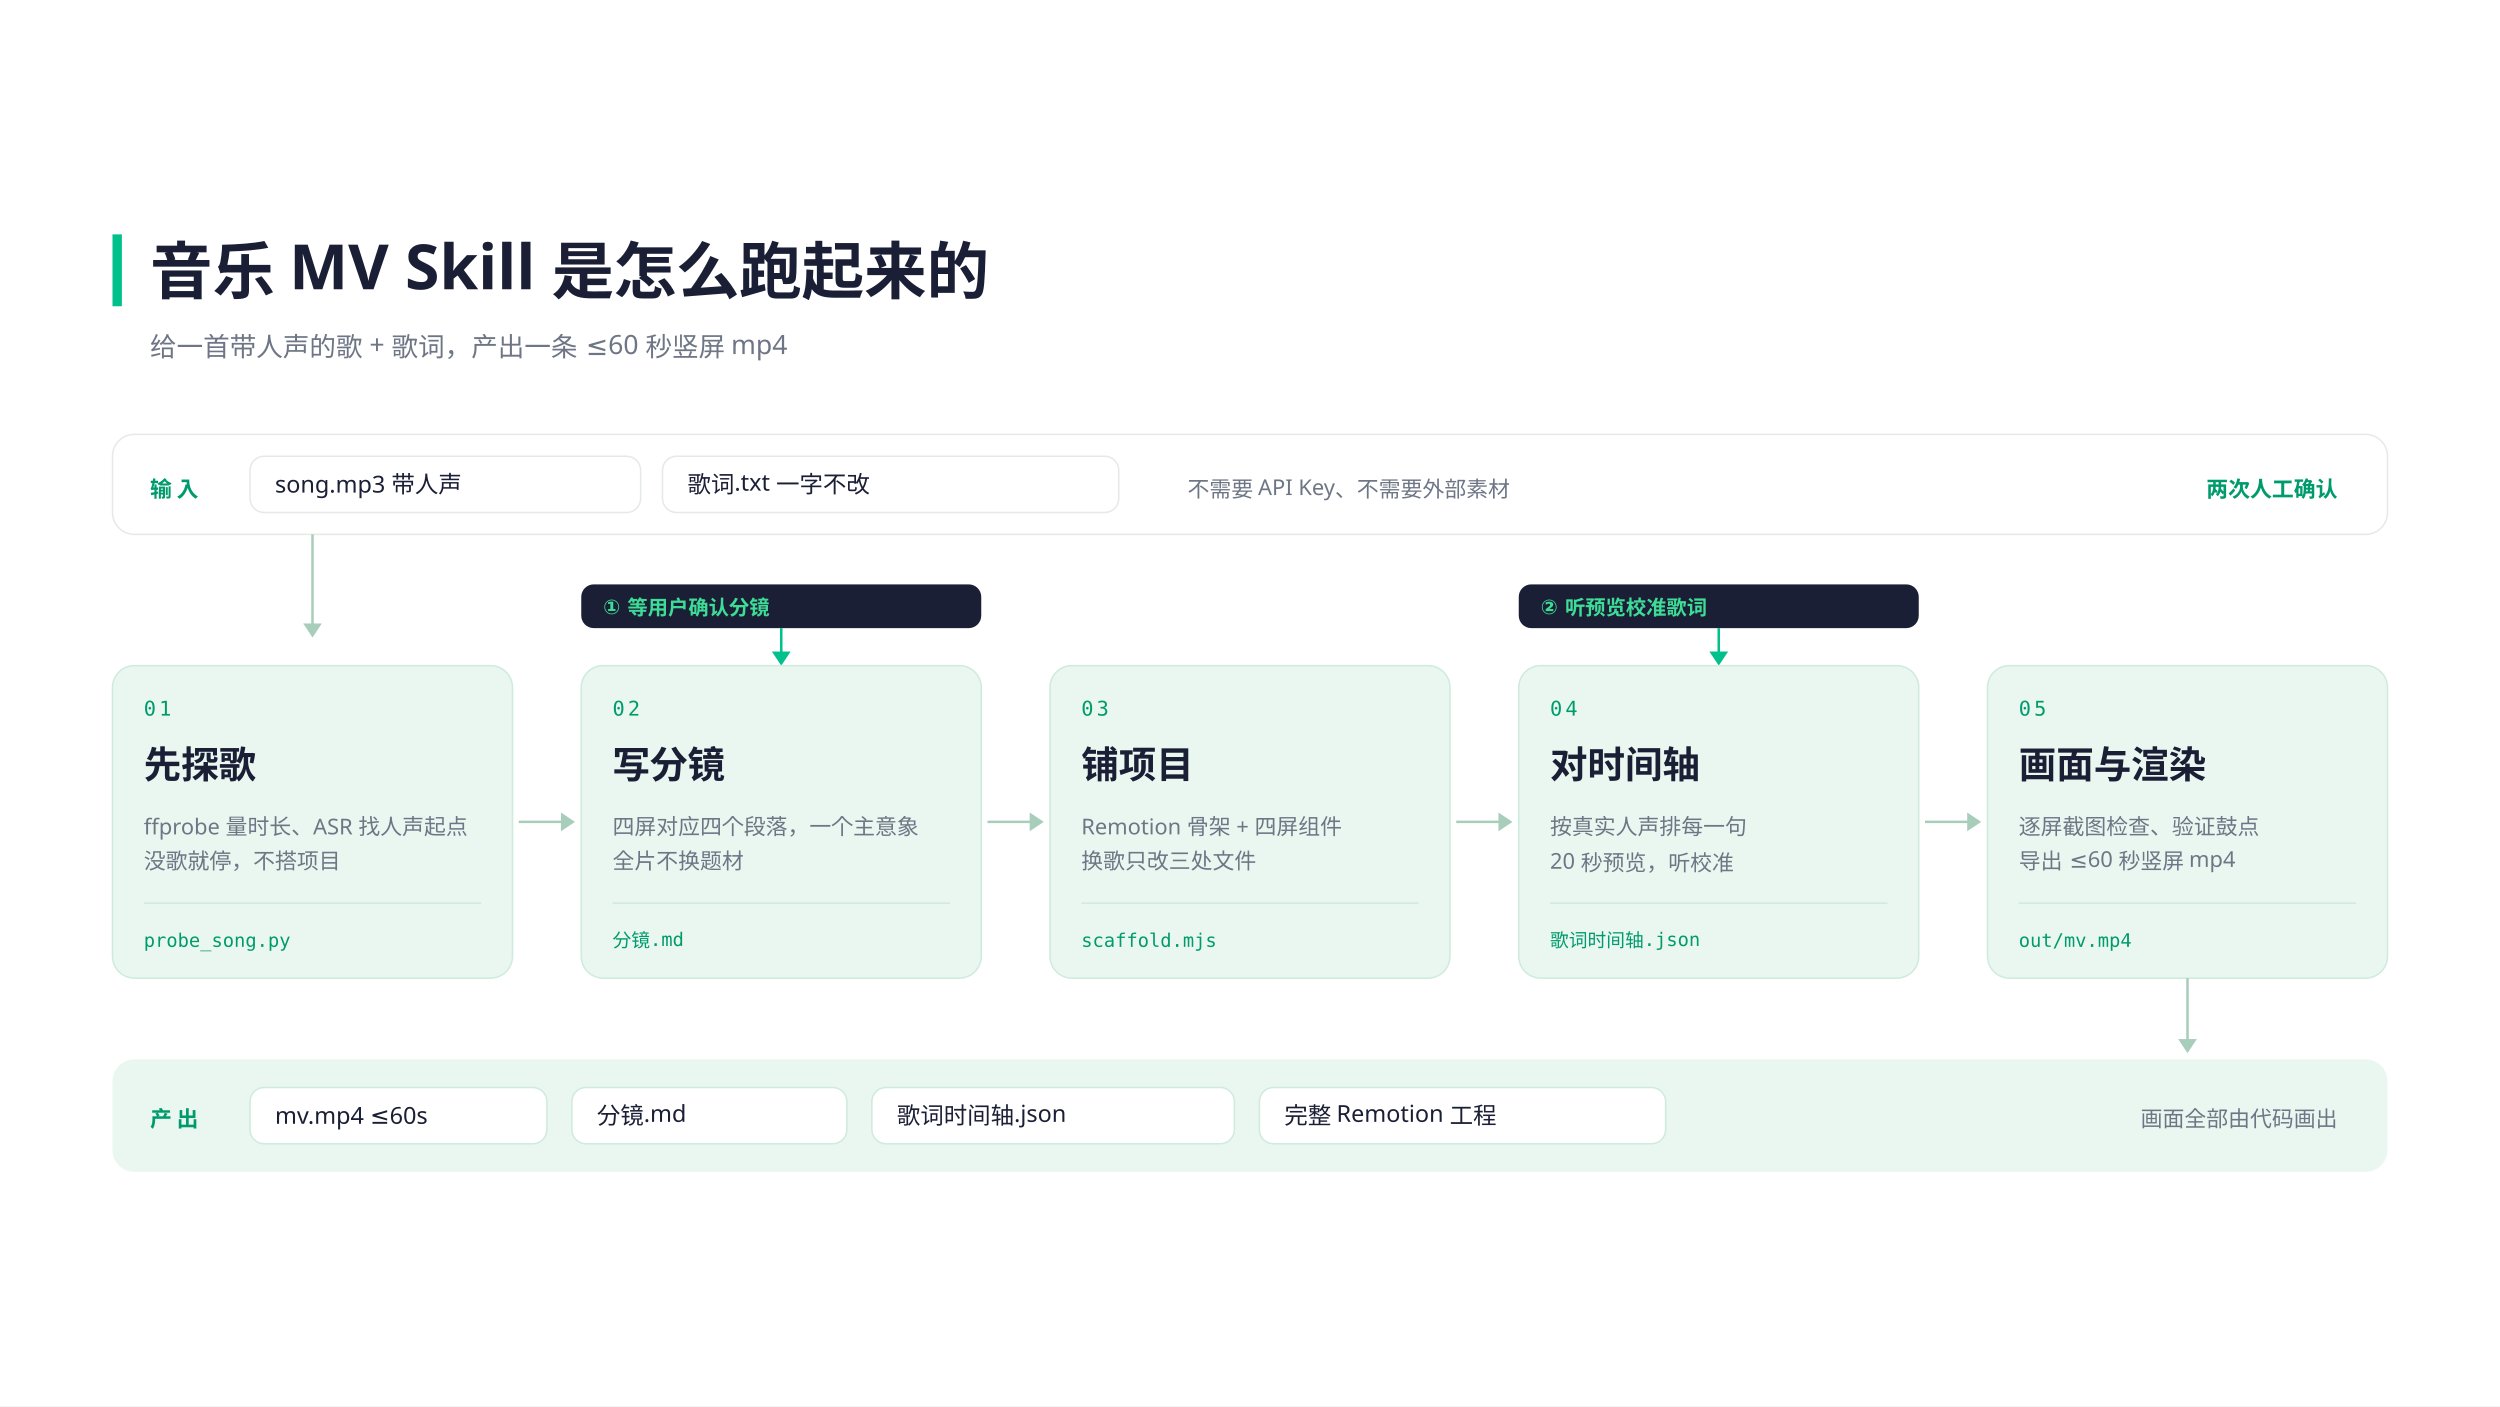
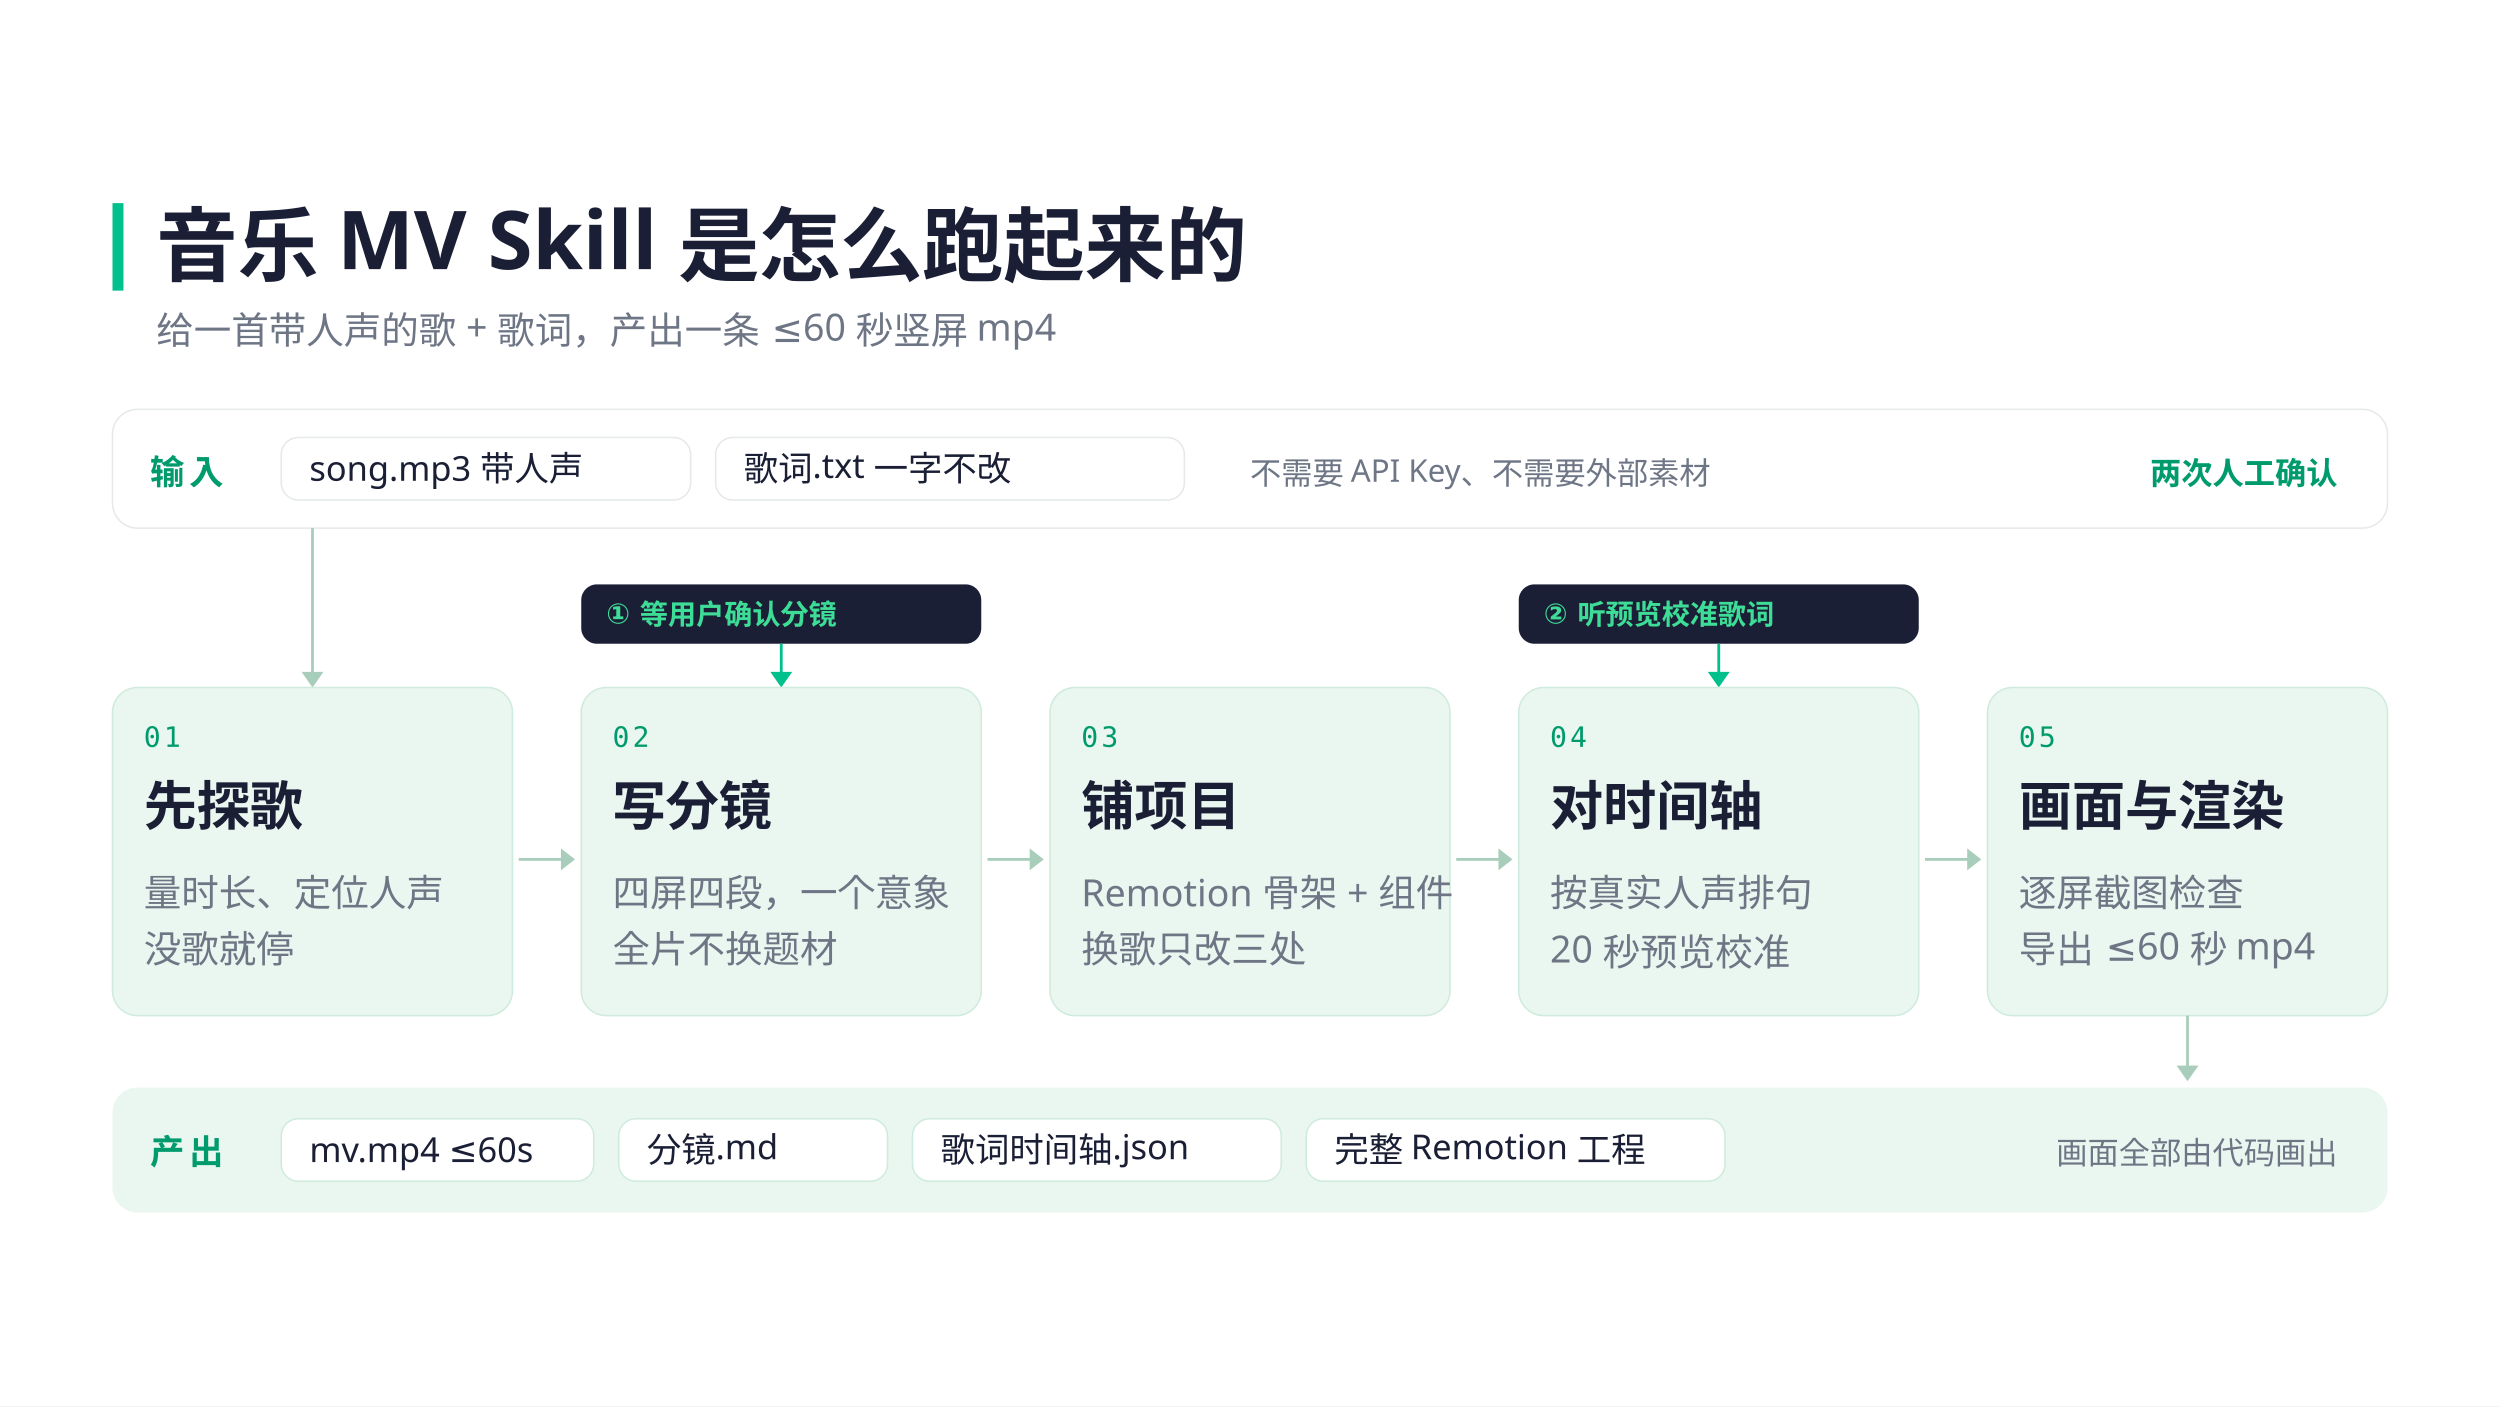
<svg xmlns="http://www.w3.org/2000/svg" width="1600" height="900" viewBox="0 0 1600 900">
  <rect x="0" y="0" width="1600" height="900" rx="0" fill="#FFFFFF" />
-   <rect x="72" y="150" width="6" height="46" rx="0" fill="#00C08B" />
-   <text x="96" y="188" font-family="'PingFang SC','Microsoft YaHei','Hiragino Sans GB',sans-serif" font-size="40" fill="#1B1F35" font-weight="600" text-anchor="start">音乐 MV Skill 是怎么跑起来的</text>
-   <text x="96" y="228" font-family="'PingFang SC','Microsoft YaHei','Hiragino Sans GB',sans-serif" font-size="17" fill="#6E7686" font-weight="400" text-anchor="start">给一首带人声的歌 + 歌词，产出一条 ≤60 秒竖屏 mp4</text>
-   <rect x="72" y="278" width="1456" height="64" rx="14" fill="#FFFFFF" stroke="#E5EAE7" stroke-width="1" />
-   <text x="96" y="318" font-family="'PingFang SC','Microsoft YaHei','Hiragino Sans GB',sans-serif" font-size="14" fill="#009B6C" font-weight="600" letter-spacing="3" text-anchor="start">输入</text>
-   <rect x="160" y="292" width="250" height="36" rx="9" fill="#FFFFFF" stroke="#E5EAE7" stroke-width="1" />
-   <text x="176" y="315.25" font-family="'PingFang SC','Microsoft YaHei','Hiragino Sans GB',sans-serif" font-size="15" fill="#1B1F35" font-weight="400" text-anchor="start">song.mp3  带人声</text>
-   <rect x="424" y="292" width="292" height="36" rx="9" fill="#FFFFFF" stroke="#E5EAE7" stroke-width="1" />
-   <text x="440" y="315.25" font-family="'PingFang SC','Microsoft YaHei','Hiragino Sans GB',sans-serif" font-size="15" fill="#1B1F35" font-weight="400" text-anchor="start">歌词.txt  一字不改</text>
-   <text x="760" y="318" font-family="'PingFang SC','Microsoft YaHei','Hiragino Sans GB',sans-serif" font-size="14" fill="#6E7686" font-weight="400" text-anchor="start">不需要 API Key、不需要外部素材</text>
-   <text x="1496" y="318" font-family="'PingFang SC','Microsoft YaHei','Hiragino Sans GB',sans-serif" font-size="14" fill="#009B6C" font-weight="600" text-anchor="end">两次人工确认</text>
-   <line x1="200" y1="342" x2="200" y2="400" stroke="#A9CDBB" stroke-width="1.6" />
-   <path d="M 194 399 L 200 408 L 206 399 Z" fill="#A9CDBB" />
-   <rect x="372" y="374" width="256" height="28" rx="8" fill="#1B1F35" />
-   <text x="386" y="393" font-family="'PingFang SC','Microsoft YaHei','Hiragino Sans GB',sans-serif" font-size="13" fill="#3DDC97" font-weight="600" text-anchor="start">① 等用户确认分镜</text>
-   <rect x="972" y="374" width="256" height="28" rx="8" fill="#1B1F35" />
-   <text x="986" y="393" font-family="'PingFang SC','Microsoft YaHei','Hiragino Sans GB',sans-serif" font-size="13" fill="#3DDC97" font-weight="600" text-anchor="start">② 听预览校准歌词</text>
-   <line x1="500.0" y1="402" x2="500.0" y2="418" stroke="#00C08B" stroke-width="1.6" />
-   <path d="M 494.0 417 L 500.0 426 L 506.0 417 Z" fill="#00C08B" />
-   <line x1="1100.0" y1="402" x2="1100.0" y2="418" stroke="#00C08B" stroke-width="1.6" />
-   <path d="M 1094.0 417 L 1100.0 426 L 1106.0 417 Z" fill="#00C08B" />
-   <rect x="72" y="426" width="256" height="200" rx="14" fill="#EAF7F0" stroke="#CFEBDD" stroke-width="1" />
-   <text x="92" y="458" font-family="'SF Mono','Menlo','Consolas',monospace" font-size="13" fill="#009B6C" font-weight="400" letter-spacing="2" text-anchor="start">01</text>
-   <text x="92" y="498" font-family="'PingFang SC','Microsoft YaHei','Hiragino Sans GB',sans-serif" font-size="24" fill="#1B1F35" font-weight="600" text-anchor="start">先探歌</text>
-   <text x="92" y="534" font-family="'PingFang SC','Microsoft YaHei','Hiragino Sans GB',sans-serif" font-size="14" fill="#6E7686" font-weight="400" text-anchor="start">ffprobe 量时长、ASR 找人声起点</text>
-   <text x="92" y="556" font-family="'PingFang SC','Microsoft YaHei','Hiragino Sans GB',sans-serif" font-size="14" fill="#6E7686" font-weight="400" text-anchor="start">没歌就停，不搭项目</text>
-   <line x1="92" y1="578" x2="308" y2="578" stroke="#CFEBDD" stroke-width="1" />
-   <text x="92" y="606" font-family="'SF Mono','Menlo','Consolas',monospace" font-size="12" fill="#009B6C" font-weight="400" text-anchor="start">probe_song.py</text>
-   <rect x="372" y="426" width="256" height="200" rx="14" fill="#EAF7F0" stroke="#CFEBDD" stroke-width="1" />
-   <text x="392" y="458" font-family="'SF Mono','Menlo','Consolas',monospace" font-size="13" fill="#009B6C" font-weight="400" letter-spacing="2" text-anchor="start">02</text>
-   <text x="392" y="498" font-family="'PingFang SC','Microsoft YaHei','Hiragino Sans GB',sans-serif" font-size="24" fill="#1B1F35" font-weight="600" text-anchor="start">写分镜</text>
-   <text x="392" y="534" font-family="'PingFang SC','Microsoft YaHei','Hiragino Sans GB',sans-serif" font-size="14" fill="#6E7686" font-weight="400" text-anchor="start">四屏对应四个段落，一个主意象</text>
-   <text x="392" y="556" font-family="'PingFang SC','Microsoft YaHei','Hiragino Sans GB',sans-serif" font-size="14" fill="#6E7686" font-weight="400" text-anchor="start">全片不换题材</text>
-   <line x1="392" y1="578" x2="608" y2="578" stroke="#CFEBDD" stroke-width="1" />
-   <text x="392" y="606" font-family="'SF Mono','Menlo','Consolas',monospace" font-size="12" fill="#009B6C" font-weight="400" text-anchor="start">分镜.md</text>
-   <rect x="672" y="426" width="256" height="200" rx="14" fill="#EAF7F0" stroke="#CFEBDD" stroke-width="1" />
-   <text x="692" y="458" font-family="'SF Mono','Menlo','Consolas',monospace" font-size="13" fill="#009B6C" font-weight="400" letter-spacing="2" text-anchor="start">03</text>
-   <text x="692" y="498" font-family="'PingFang SC','Microsoft YaHei','Hiragino Sans GB',sans-serif" font-size="24" fill="#1B1F35" font-weight="600" text-anchor="start">铺项目</text>
-   <text x="692" y="534" font-family="'PingFang SC','Microsoft YaHei','Hiragino Sans GB',sans-serif" font-size="14" fill="#6E7686" font-weight="400" text-anchor="start">Remotion 骨架 + 四屏组件</text>
-   <text x="692" y="556" font-family="'PingFang SC','Microsoft YaHei','Hiragino Sans GB',sans-serif" font-size="14" fill="#6E7686" font-weight="400" text-anchor="start">换歌只改三处文件</text>
-   <line x1="692" y1="578" x2="908" y2="578" stroke="#CFEBDD" stroke-width="1" />
-   <text x="692" y="606" font-family="'SF Mono','Menlo','Consolas',monospace" font-size="12" fill="#009B6C" font-weight="400" text-anchor="start">scaffold.mjs</text>
-   <rect x="972" y="426" width="256" height="200" rx="14" fill="#EAF7F0" stroke="#CFEBDD" stroke-width="1" />
-   <text x="992" y="458" font-family="'SF Mono','Menlo','Consolas',monospace" font-size="13" fill="#009B6C" font-weight="400" letter-spacing="2" text-anchor="start">04</text>
-   <text x="992" y="498" font-family="'PingFang SC','Microsoft YaHei','Hiragino Sans GB',sans-serif" font-size="24" fill="#1B1F35" font-weight="600" text-anchor="start">对时间轴</text>
-   <text x="992" y="534" font-family="'PingFang SC','Microsoft YaHei','Hiragino Sans GB',sans-serif" font-size="14" fill="#6E7686" font-weight="400" text-anchor="start">按真实人声排每一句</text>
-   <text x="992" y="556" font-family="'PingFang SC','Microsoft YaHei','Hiragino Sans GB',sans-serif" font-size="14" fill="#6E7686" font-weight="400" text-anchor="start">20 秒预览，听校准</text>
-   <line x1="992" y1="578" x2="1208" y2="578" stroke="#CFEBDD" stroke-width="1" />
-   <text x="992" y="606" font-family="'SF Mono','Menlo','Consolas',monospace" font-size="12" fill="#009B6C" font-weight="400" text-anchor="start">歌词时间轴.json</text>
-   <rect x="1272" y="426" width="256" height="200" rx="14" fill="#EAF7F0" stroke="#CFEBDD" stroke-width="1" />
-   <text x="1292" y="458" font-family="'SF Mono','Menlo','Consolas',monospace" font-size="13" fill="#009B6C" font-weight="400" letter-spacing="2" text-anchor="start">05</text>
-   <text x="1292" y="498" font-family="'PingFang SC','Microsoft YaHei','Hiragino Sans GB',sans-serif" font-size="24" fill="#1B1F35" font-weight="600" text-anchor="start">画面与渲染</text>
-   <text x="1292" y="534" font-family="'PingFang SC','Microsoft YaHei','Hiragino Sans GB',sans-serif" font-size="14" fill="#6E7686" font-weight="400" text-anchor="start">逐屏截图检查、验证鼓点</text>
-   <text x="1292" y="556" font-family="'PingFang SC','Microsoft YaHei','Hiragino Sans GB',sans-serif" font-size="14" fill="#6E7686" font-weight="400" text-anchor="start">导出 ≤60 秒竖屏 mp4</text>
-   <line x1="1292" y1="578" x2="1508" y2="578" stroke="#CFEBDD" stroke-width="1" />
-   <text x="1292" y="606" font-family="'SF Mono','Menlo','Consolas',monospace" font-size="12" fill="#009B6C" font-weight="400" text-anchor="start">out/mv.mp4</text>
-   <line x1="332" y1="526" x2="360" y2="526" stroke="#A9CDBB" stroke-width="1.6" />
-   <path d="M 359 520 L 368 526 L 359 532 Z" fill="#A9CDBB" />
-   <line x1="632" y1="526" x2="660" y2="526" stroke="#A9CDBB" stroke-width="1.6" />
-   <path d="M 659 520 L 668 526 L 659 532 Z" fill="#A9CDBB" />
-   <line x1="932" y1="526" x2="960" y2="526" stroke="#A9CDBB" stroke-width="1.6" />
-   <path d="M 959 520 L 968 526 L 959 532 Z" fill="#A9CDBB" />
-   <line x1="1232" y1="526" x2="1260" y2="526" stroke="#A9CDBB" stroke-width="1.6" />
-   <path d="M 1259 520 L 1268 526 L 1259 532 Z" fill="#A9CDBB" />
-   <line x1="1400" y1="626" x2="1400" y2="666" stroke="#A9CDBB" stroke-width="1.6" />
-   <path d="M 1394 665 L 1400 674 L 1406 665 Z" fill="#A9CDBB" />
-   <rect x="72" y="678" width="1456" height="72" rx="14" fill="#EAF7F0" />
-   <text x="96" y="721" font-family="'PingFang SC','Microsoft YaHei','Hiragino Sans GB',sans-serif" font-size="14" fill="#009B6C" font-weight="600" letter-spacing="3" text-anchor="start">产出</text>
-   <rect x="160" y="696" width="190" height="36" rx="9" fill="#FFFFFF" stroke="#CFEBDD" stroke-width="1" />
-   <text x="176" y="719.25" font-family="'PingFang SC','Microsoft YaHei','Hiragino Sans GB',sans-serif" font-size="15" fill="#1B1F35" font-weight="400" text-anchor="start">mv.mp4  ≤60s</text>
-   <rect x="366" y="696" width="176" height="36" rx="9" fill="#FFFFFF" stroke="#CFEBDD" stroke-width="1" />
-   <text x="382" y="719.25" font-family="'PingFang SC','Microsoft YaHei','Hiragino Sans GB',sans-serif" font-size="15" fill="#1B1F35" font-weight="400" text-anchor="start">分镜.md</text>
-   <rect x="558" y="696" width="232" height="36" rx="9" fill="#FFFFFF" stroke="#CFEBDD" stroke-width="1" />
-   <text x="574" y="719.25" font-family="'PingFang SC','Microsoft YaHei','Hiragino Sans GB',sans-serif" font-size="15" fill="#1B1F35" font-weight="400" text-anchor="start">歌词时间轴.json</text>
-   <rect x="806" y="696" width="260" height="36" rx="9" fill="#FFFFFF" stroke="#CFEBDD" stroke-width="1" />
-   <text x="822" y="719.25" font-family="'PingFang SC','Microsoft YaHei','Hiragino Sans GB',sans-serif" font-size="15" fill="#1B1F35" font-weight="400" text-anchor="start">完整 Remotion 工程</text>
-   <text x="1496" y="721" font-family="'PingFang SC','Microsoft YaHei','Hiragino Sans GB',sans-serif" font-size="14" fill="#6E7686" font-weight="400" text-anchor="end">画面全部由代码画出</text>
+   <rect x="72" y="130" width="7" height="56" rx="0" fill="#00C08B" />
+   <text x="100" y="176" font-family="'PingFang SC','Microsoft YaHei','Hiragino Sans GB',sans-serif" font-size="52" fill="#1B1F35" font-weight="600" text-anchor="start">音乐 MV Skill 是怎么跑起来的</text>
+   <text x="100" y="220" font-family="'PingFang SC','Microsoft YaHei','Hiragino Sans GB',sans-serif" font-size="24" fill="#6E7686" font-weight="400" text-anchor="start">给一首带人声的歌 + 歌词，产出一条 ≤60 秒竖屏 mp4</text>
+   <rect x="72" y="262" width="1456" height="76" rx="16" fill="#FFFFFF" stroke="#E5EAE7" stroke-width="1" />
+   <text x="96" y="310" font-family="'PingFang SC','Microsoft YaHei','Hiragino Sans GB',sans-serif" font-size="22" fill="#009B6C" font-weight="600" letter-spacing="3" text-anchor="start">输入</text>
+   <rect x="180" y="280" width="262" height="40" rx="11" fill="#FFFFFF" stroke="#E5EAE7" stroke-width="1" />
+   <text x="198" y="307.7" font-family="'PingFang SC','Microsoft YaHei','Hiragino Sans GB',sans-serif" font-size="22" fill="#1B1F35" font-weight="400" text-anchor="start">song.mp3  带人声</text>
+   <rect x="458" y="280" width="300" height="40" rx="11" fill="#FFFFFF" stroke="#E5EAE7" stroke-width="1" />
+   <text x="476" y="307.7" font-family="'PingFang SC','Microsoft YaHei','Hiragino Sans GB',sans-serif" font-size="22" fill="#1B1F35" font-weight="400" text-anchor="start">歌词.txt  一字不改</text>
+   <text x="800" y="310" font-family="'PingFang SC','Microsoft YaHei','Hiragino Sans GB',sans-serif" font-size="20" fill="#6E7686" font-weight="400" text-anchor="start">不需要 API Key、不需要外部素材</text>
+   <text x="1496" y="310" font-family="'PingFang SC','Microsoft YaHei','Hiragino Sans GB',sans-serif" font-size="20" fill="#009B6C" font-weight="600" text-anchor="end">两次人工确认</text>
+   <line x1="200" y1="338" x2="200" y2="432" stroke="#A9CDBB" stroke-width="1.8" />
+   <path d="M 193 430 L 200 440 L 207 430 Z" fill="#A9CDBB" />
+   <rect x="372" y="374" width="256" height="38" rx="10" fill="#1B1F35" />
+   <text x="388" y="399" font-family="'PingFang SC','Microsoft YaHei','Hiragino Sans GB',sans-serif" font-size="18" fill="#3DDC97" font-weight="600" text-anchor="start">① 等用户确认分镜</text>
+   <rect x="972" y="374" width="256" height="38" rx="10" fill="#1B1F35" />
+   <text x="988" y="399" font-family="'PingFang SC','Microsoft YaHei','Hiragino Sans GB',sans-serif" font-size="18" fill="#3DDC97" font-weight="600" text-anchor="start">② 听预览校准歌词</text>
+   <line x1="500.0" y1="412" x2="500.0" y2="432" stroke="#00C08B" stroke-width="1.8" />
+   <path d="M 493.0 430 L 500.0 440 L 507.0 430 Z" fill="#00C08B" />
+   <line x1="1100.0" y1="412" x2="1100.0" y2="432" stroke="#00C08B" stroke-width="1.8" />
+   <path d="M 1093.0 430 L 1100.0 440 L 1107.0 430 Z" fill="#00C08B" />
+   <rect x="72" y="440" width="256" height="210" rx="16" fill="#EAF7F0" stroke="#CFEBDD" stroke-width="1" />
+   <text x="92" y="478" font-family="'SF Mono','Menlo','Consolas',monospace" font-size="18" fill="#009B6C" font-weight="400" letter-spacing="2" text-anchor="start">01</text>
+   <text x="92" y="528" font-family="'PingFang SC','Microsoft YaHei','Hiragino Sans GB',sans-serif" font-size="34" fill="#1B1F35" font-weight="600" text-anchor="start">先探歌</text>
+   <text x="92" y="580" font-family="'PingFang SC','Microsoft YaHei','Hiragino Sans GB',sans-serif" font-size="24" fill="#6E7686" font-weight="400" text-anchor="start">量时长、定位人声</text>
+   <text x="92" y="616" font-family="'PingFang SC','Microsoft YaHei','Hiragino Sans GB',sans-serif" font-size="24" fill="#6E7686" font-weight="400" text-anchor="start">没歌就停</text>
+   <rect x="372" y="440" width="256" height="210" rx="16" fill="#EAF7F0" stroke="#CFEBDD" stroke-width="1" />
+   <text x="392" y="478" font-family="'SF Mono','Menlo','Consolas',monospace" font-size="18" fill="#009B6C" font-weight="400" letter-spacing="2" text-anchor="start">02</text>
+   <text x="392" y="528" font-family="'PingFang SC','Microsoft YaHei','Hiragino Sans GB',sans-serif" font-size="34" fill="#1B1F35" font-weight="600" text-anchor="start">写分镜</text>
+   <text x="392" y="580" font-family="'PingFang SC','Microsoft YaHei','Hiragino Sans GB',sans-serif" font-size="24" fill="#6E7686" font-weight="400" text-anchor="start">四屏四段，一个意象</text>
+   <text x="392" y="616" font-family="'PingFang SC','Microsoft YaHei','Hiragino Sans GB',sans-serif" font-size="24" fill="#6E7686" font-weight="400" text-anchor="start">全片不换题材</text>
+   <rect x="672" y="440" width="256" height="210" rx="16" fill="#EAF7F0" stroke="#CFEBDD" stroke-width="1" />
+   <text x="692" y="478" font-family="'SF Mono','Menlo','Consolas',monospace" font-size="18" fill="#009B6C" font-weight="400" letter-spacing="2" text-anchor="start">03</text>
+   <text x="692" y="528" font-family="'PingFang SC','Microsoft YaHei','Hiragino Sans GB',sans-serif" font-size="34" fill="#1B1F35" font-weight="600" text-anchor="start">铺项目</text>
+   <text x="692" y="580" font-family="'PingFang SC','Microsoft YaHei','Hiragino Sans GB',sans-serif" font-size="24" fill="#6E7686" font-weight="400" text-anchor="start">Remotion 骨架 + 组件</text>
+   <text x="692" y="616" font-family="'PingFang SC','Microsoft YaHei','Hiragino Sans GB',sans-serif" font-size="24" fill="#6E7686" font-weight="400" text-anchor="start">换歌只改三处</text>
+   <rect x="972" y="440" width="256" height="210" rx="16" fill="#EAF7F0" stroke="#CFEBDD" stroke-width="1" />
+   <text x="992" y="478" font-family="'SF Mono','Menlo','Consolas',monospace" font-size="18" fill="#009B6C" font-weight="400" letter-spacing="2" text-anchor="start">04</text>
+   <text x="992" y="528" font-family="'PingFang SC','Microsoft YaHei','Hiragino Sans GB',sans-serif" font-size="34" fill="#1B1F35" font-weight="600" text-anchor="start">对时间轴</text>
+   <text x="992" y="580" font-family="'PingFang SC','Microsoft YaHei','Hiragino Sans GB',sans-serif" font-size="24" fill="#6E7686" font-weight="400" text-anchor="start">按真实人声排句</text>
+   <text x="992" y="616" font-family="'PingFang SC','Microsoft YaHei','Hiragino Sans GB',sans-serif" font-size="24" fill="#6E7686" font-weight="400" text-anchor="start">20 秒预览校准</text>
+   <rect x="1272" y="440" width="256" height="210" rx="16" fill="#EAF7F0" stroke="#CFEBDD" stroke-width="1" />
+   <text x="1292" y="478" font-family="'SF Mono','Menlo','Consolas',monospace" font-size="18" fill="#009B6C" font-weight="400" letter-spacing="2" text-anchor="start">05</text>
+   <text x="1292" y="528" font-family="'PingFang SC','Microsoft YaHei','Hiragino Sans GB',sans-serif" font-size="34" fill="#1B1F35" font-weight="600" text-anchor="start">画面与渲染</text>
+   <text x="1292" y="580" font-family="'PingFang SC','Microsoft YaHei','Hiragino Sans GB',sans-serif" font-size="24" fill="#6E7686" font-weight="400" text-anchor="start">逐屏截图检查</text>
+   <text x="1292" y="616" font-family="'PingFang SC','Microsoft YaHei','Hiragino Sans GB',sans-serif" font-size="24" fill="#6E7686" font-weight="400" text-anchor="start">导出 ≤60 秒 mp4</text>
+   <line x1="332" y1="550" x2="360" y2="550" stroke="#A9CDBB" stroke-width="1.8" />
+   <path d="M 359 543 L 368 550 L 359 557 Z" fill="#A9CDBB" />
+   <line x1="632" y1="550" x2="660" y2="550" stroke="#A9CDBB" stroke-width="1.8" />
+   <path d="M 659 543 L 668 550 L 659 557 Z" fill="#A9CDBB" />
+   <line x1="932" y1="550" x2="960" y2="550" stroke="#A9CDBB" stroke-width="1.8" />
+   <path d="M 959 543 L 968 550 L 959 557 Z" fill="#A9CDBB" />
+   <line x1="1232" y1="550" x2="1260" y2="550" stroke="#A9CDBB" stroke-width="1.8" />
+   <path d="M 1259 543 L 1268 550 L 1259 557 Z" fill="#A9CDBB" />
+   <line x1="1400" y1="650" x2="1400" y2="684" stroke="#A9CDBB" stroke-width="1.8" />
+   <path d="M 1393 682 L 1400 692 L 1407 682 Z" fill="#A9CDBB" />
+   <rect x="72" y="696" width="1456" height="80" rx="16" fill="#EAF7F0" />
+   <text x="96" y="745" font-family="'PingFang SC','Microsoft YaHei','Hiragino Sans GB',sans-serif" font-size="22" fill="#009B6C" font-weight="600" letter-spacing="3" text-anchor="start">产出</text>
+   <rect x="180" y="716" width="200" height="40" rx="11" fill="#FFFFFF" stroke="#CFEBDD" stroke-width="1" />
+   <text x="198" y="743.7" font-family="'PingFang SC','Microsoft YaHei','Hiragino Sans GB',sans-serif" font-size="22" fill="#1B1F35" font-weight="400" text-anchor="start">mv.mp4  ≤60s</text>
+   <rect x="396" y="716" width="172" height="40" rx="11" fill="#FFFFFF" stroke="#CFEBDD" stroke-width="1" />
+   <text x="414" y="743.7" font-family="'PingFang SC','Microsoft YaHei','Hiragino Sans GB',sans-serif" font-size="22" fill="#1B1F35" font-weight="400" text-anchor="start">分镜.md</text>
+   <rect x="584" y="716" width="236" height="40" rx="11" fill="#FFFFFF" stroke="#CFEBDD" stroke-width="1" />
+   <text x="602" y="743.7" font-family="'PingFang SC','Microsoft YaHei','Hiragino Sans GB',sans-serif" font-size="22" fill="#1B1F35" font-weight="400" text-anchor="start">歌词时间轴.json</text>
+   <rect x="836" y="716" width="268" height="40" rx="11" fill="#FFFFFF" stroke="#CFEBDD" stroke-width="1" />
+   <text x="854" y="743.7" font-family="'PingFang SC','Microsoft YaHei','Hiragino Sans GB',sans-serif" font-size="22" fill="#1B1F35" font-weight="400" text-anchor="start">完整 Remotion 工程</text>
+   <text x="1496" y="745" font-family="'PingFang SC','Microsoft YaHei','Hiragino Sans GB',sans-serif" font-size="20" fill="#6E7686" font-weight="400" text-anchor="end">画面全部由代码画出</text>
</svg>
